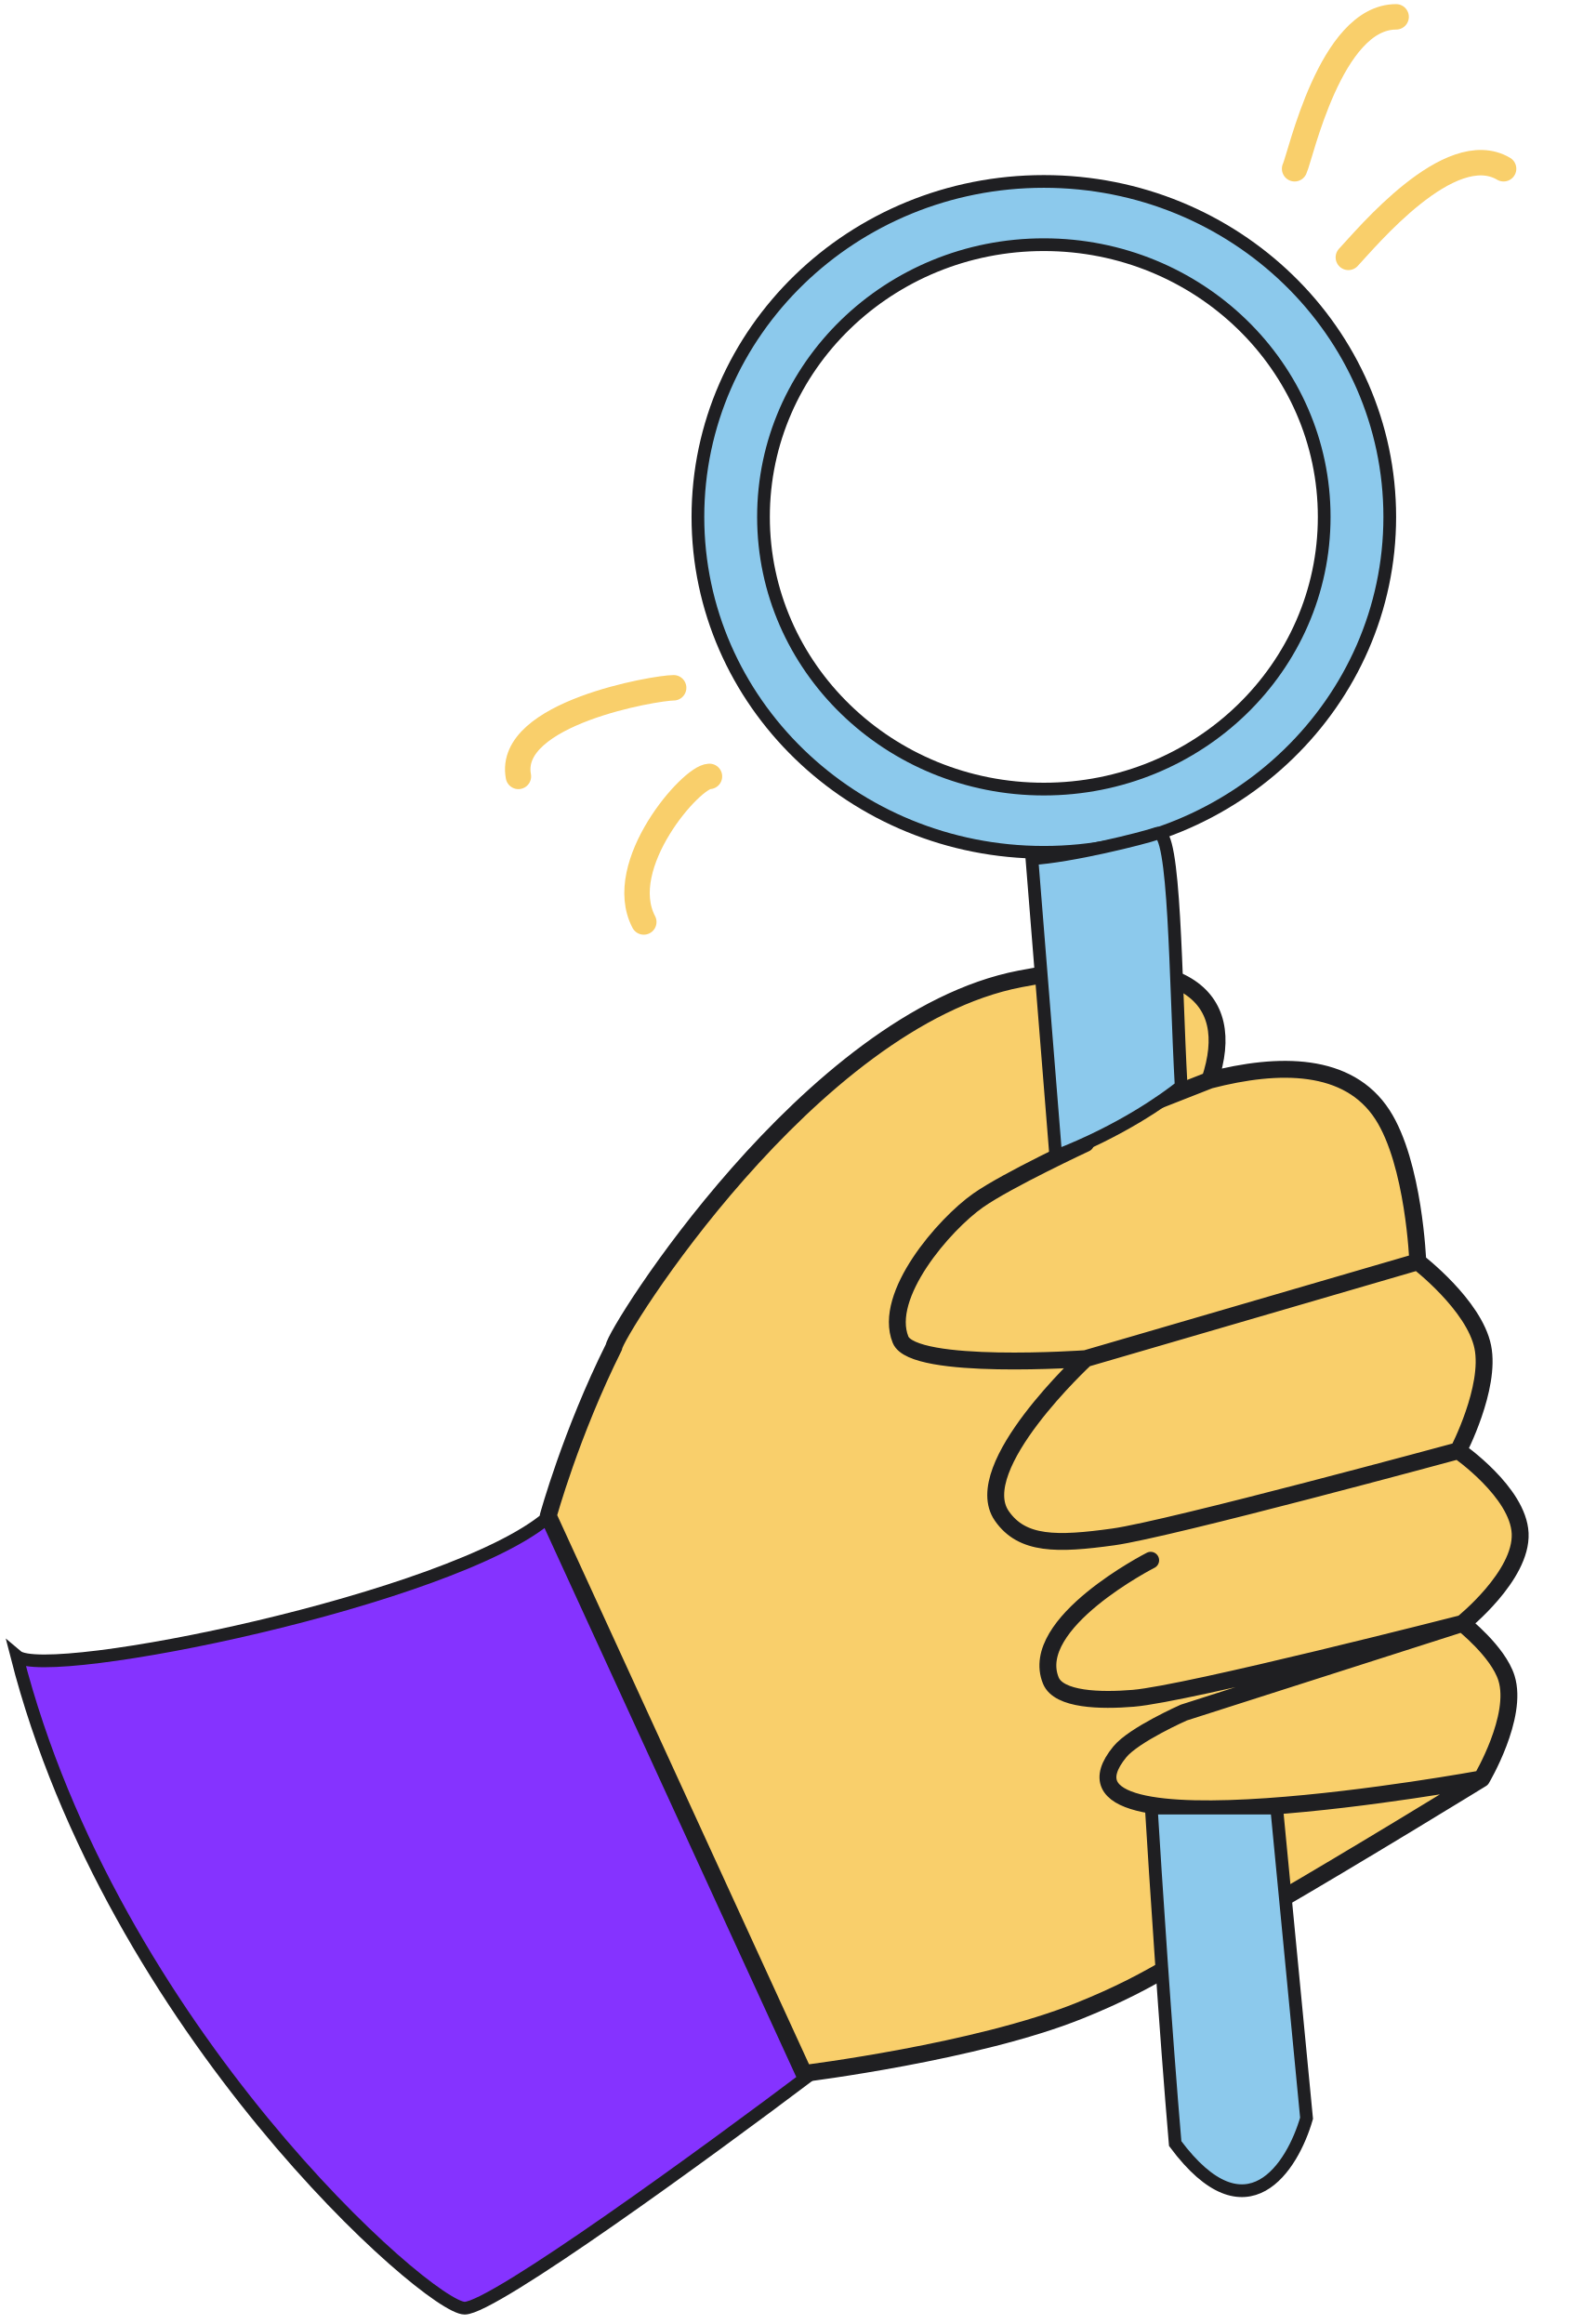
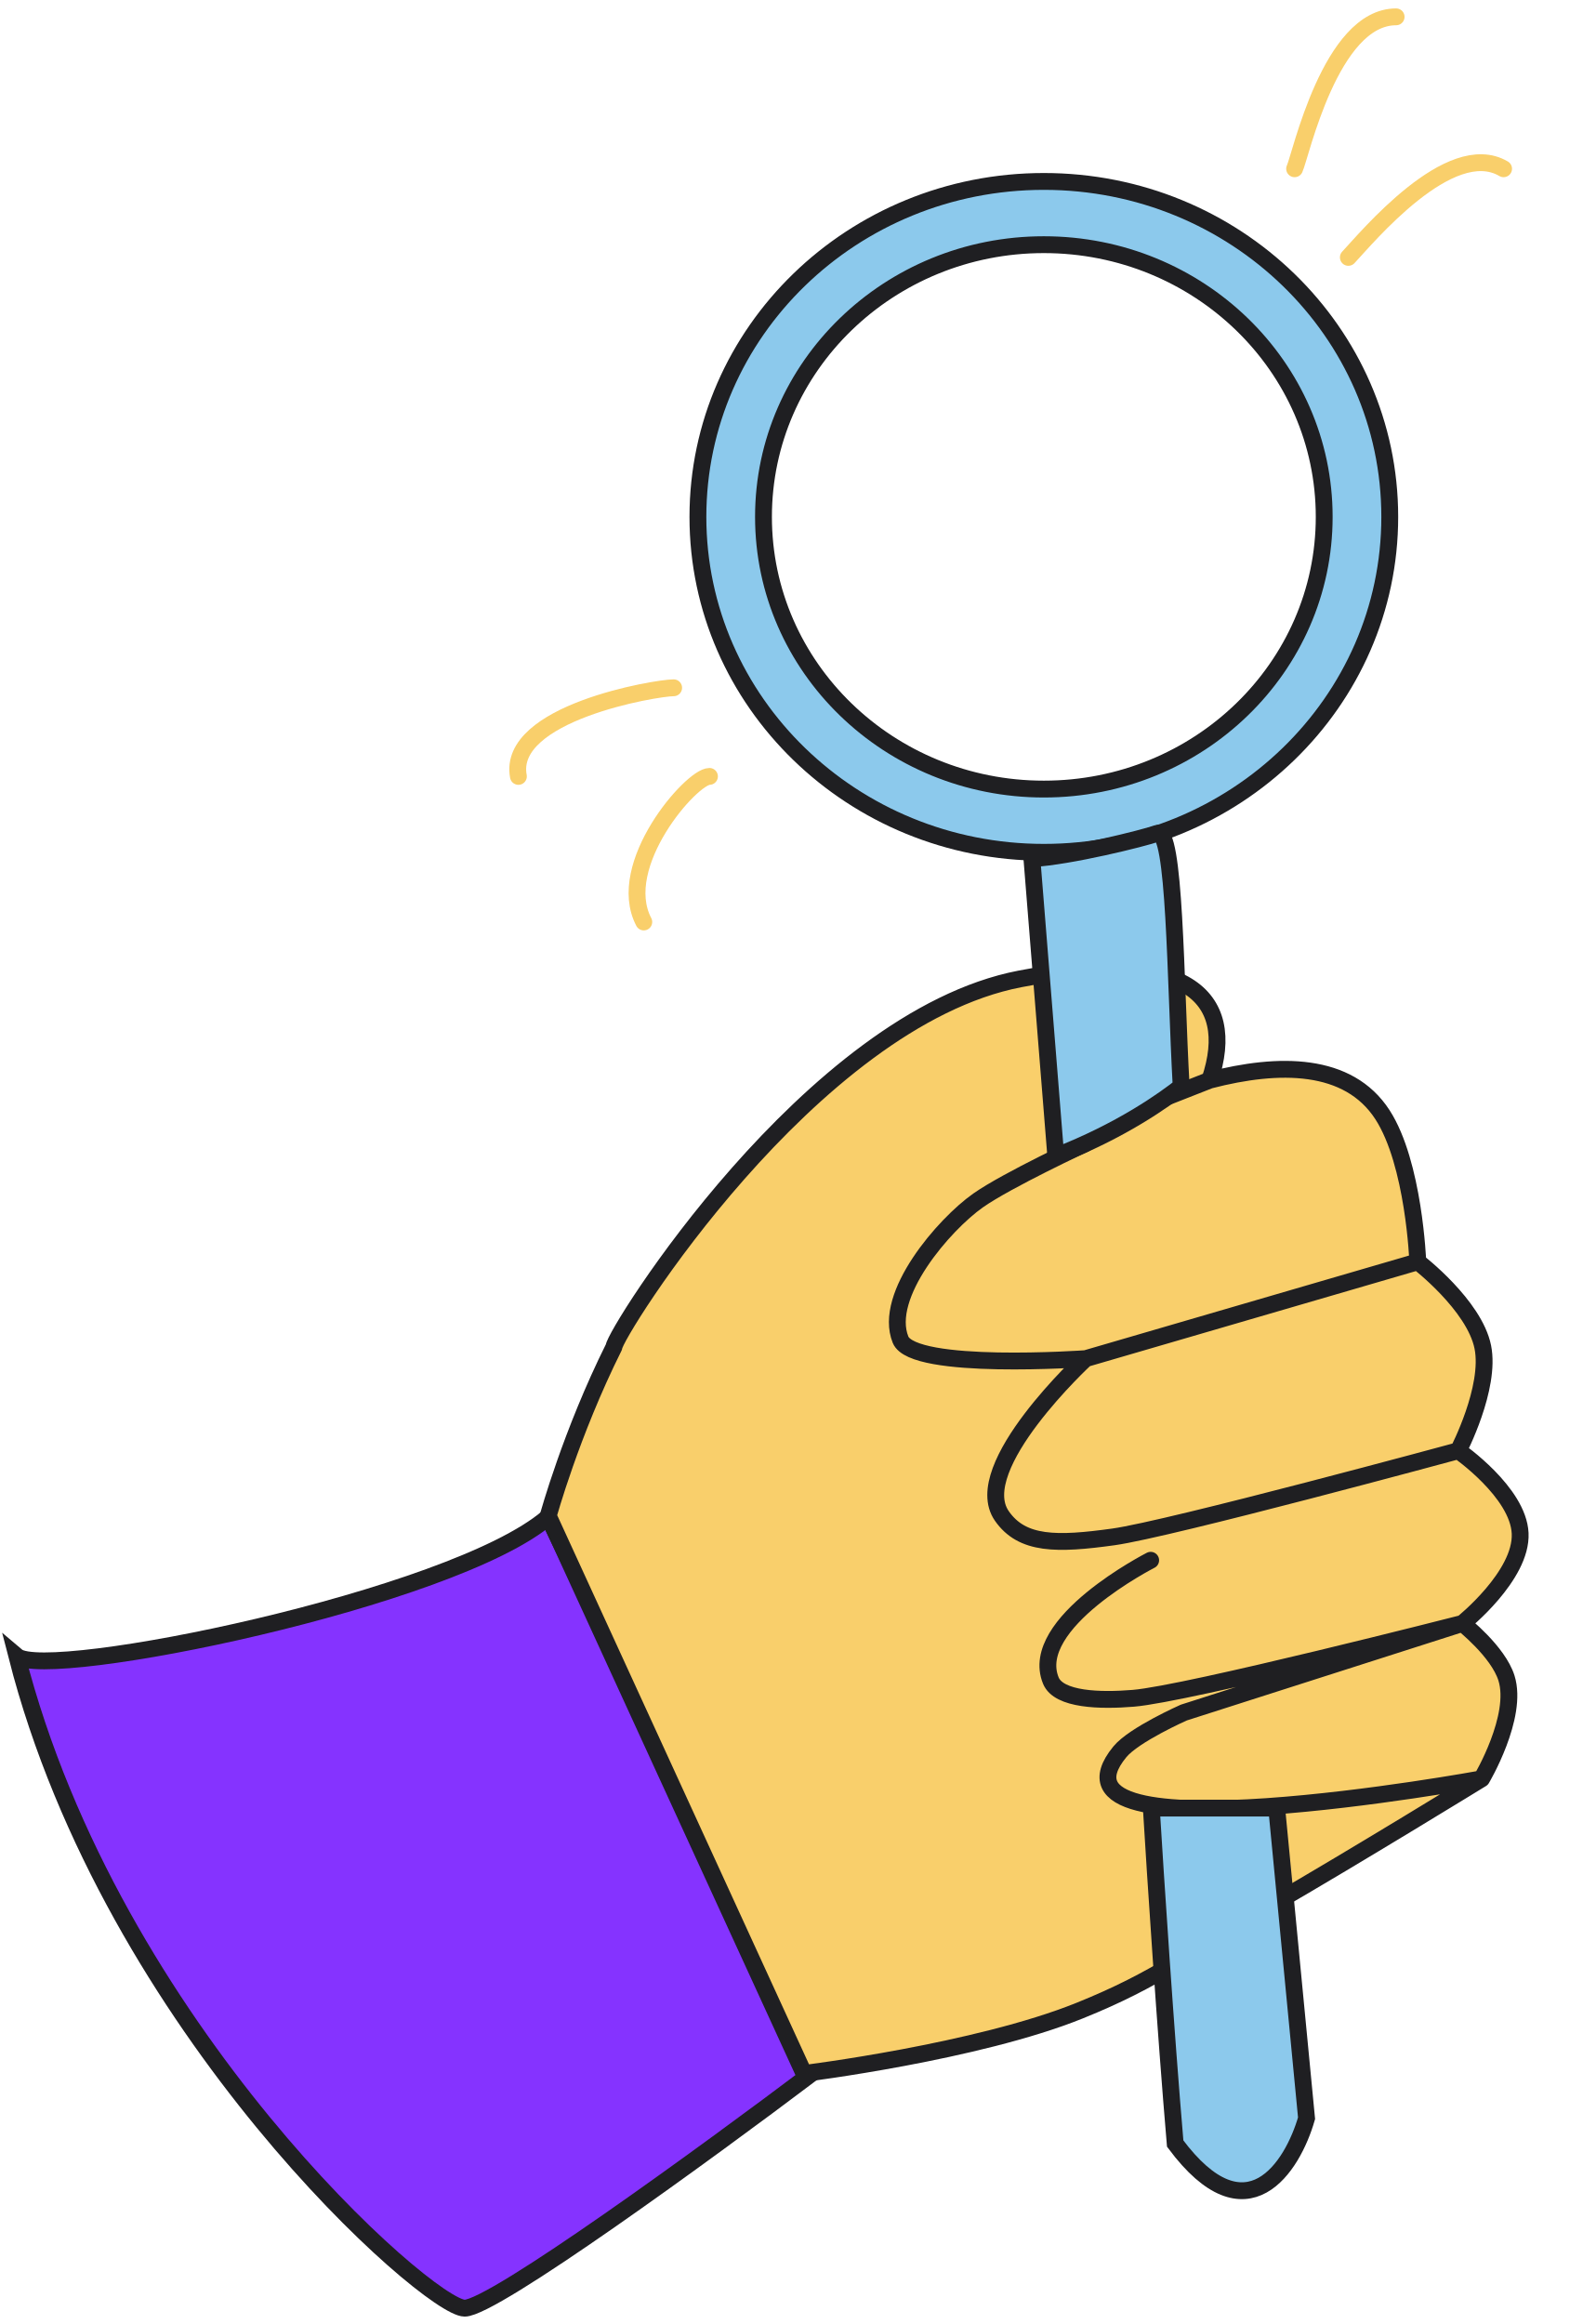
<svg xmlns="http://www.w3.org/2000/svg" width="94" height="138" viewBox="0 0 94 138" fill="none">
-   <path d="M32.558 90.078C26.884 94.964 2.773 99.85 1 98.347C6.673 120.522 25.466 137.06 27.593 137.06C29.296 137.06 42.013 127.789 48.159 123.153C44.85 116.012 37.096 99.399 32.558 90.078Z" fill="#8533FF" stroke="#1F1F22" stroke-width="0.755" />
+   <path d="M32.558 90.078C26.884 94.964 2.773 99.85 1 98.347C6.673 120.522 25.466 137.06 27.593 137.06C29.296 137.06 42.013 127.789 48.159 123.153C44.85 116.012 37.096 99.399 32.558 90.078Z" fill="#8533FF" stroke="#1F1F22" strokeWidth="0.755" />
  <path d="M32.557 90.013C32.557 90.013 33.897 85.12 36.458 79.985C36.458 79.234 48.104 60.534 60.569 58.128C70.3 56.25 73.549 59.07 71.842 64.14C75.956 63.073 80.072 63.069 82.095 66.189C83.975 69.091 84.195 74.924 84.195 74.924C84.195 74.924 87.552 77.499 88.055 79.984C88.546 82.408 86.602 86.143 86.602 86.143C86.602 86.143 90.16 88.606 90.273 91.049C90.389 93.571 86.846 96.398 86.846 96.398C86.846 96.398 88.965 98.063 89.461 99.646C90.179 101.937 87.986 105.627 87.986 105.627C87.986 105.627 80.395 110.29 75.46 113.141C70.498 116.008 68.782 117.508 64.115 119.391C58.003 121.856 47.742 123.124 47.742 123.124L32.557 90.013Z" fill="#F9CF6B" />
-   <path d="M84.195 74.924C84.195 74.924 83.975 69.091 82.095 66.189C80.072 63.069 75.956 63.073 71.842 64.14M84.195 74.924L64.47 80.677M84.195 74.924C84.195 74.924 87.552 77.499 88.055 79.984C88.546 82.408 86.602 86.143 86.602 86.143M64.47 80.677C64.47 80.677 54.227 81.404 53.478 79.55C52.414 76.919 56.06 72.706 58.087 71.281C59.811 70.07 64.47 67.898 64.47 67.898M64.47 80.677C64.47 80.677 57.488 87.125 59.492 90.015C60.698 91.754 62.769 91.726 66.117 91.262C69.466 90.797 86.602 86.143 86.602 86.143M86.602 86.143C86.602 86.143 90.16 88.606 90.273 91.049C90.389 93.571 86.846 96.398 86.846 96.398M86.846 96.398C86.846 96.398 70.504 100.582 67.3 100.845C65.354 101.006 62.872 100.947 62.402 99.789C61.016 96.377 68.332 92.649 68.332 92.649M86.846 96.398C86.846 96.398 88.965 98.063 89.461 99.646C90.179 101.937 87.986 105.627 87.986 105.627M86.846 96.398L70.3 101.693C70.3 101.693 67.341 103.001 66.501 104.025C61.145 110.555 87.986 105.627 87.986 105.627M87.986 105.627C87.986 105.627 80.395 110.29 75.46 113.141C70.498 116.008 68.782 117.508 64.115 119.391C58.003 121.856 47.742 123.124 47.742 123.124L32.557 90.013C32.557 90.013 33.897 85.12 36.458 79.985C36.458 79.234 48.104 60.534 60.569 58.128C70.3 56.25 73.549 59.07 71.842 64.14M71.842 64.14L68.016 65.643" stroke="#1F1F22" stroke-width="1.003" stroke-linecap="round" stroke-linejoin="round" />
-   <path d="M82.53 30.692C82.53 41.682 73.344 50.611 61.988 50.611C50.632 50.611 41.445 41.682 41.445 30.692C41.445 19.702 50.632 10.774 61.988 10.774C73.344 10.774 82.53 19.702 82.53 30.692ZM61.988 46.856C71.172 46.856 78.637 39.63 78.637 30.692C78.637 21.755 71.172 14.529 61.988 14.529C52.804 14.529 45.339 21.755 45.339 30.692C45.339 39.63 52.804 46.856 61.988 46.856Z" fill="#8CC9EC" stroke="#1F1F22" stroke-width="0.755" />
+   <path d="M84.195 74.924C84.195 74.924 83.975 69.091 82.095 66.189C80.072 63.069 75.956 63.073 71.842 64.14M84.195 74.924L64.47 80.677M84.195 74.924C84.195 74.924 87.552 77.499 88.055 79.984C88.546 82.408 86.602 86.143 86.602 86.143M64.47 80.677C64.47 80.677 54.227 81.404 53.478 79.55C52.414 76.919 56.06 72.706 58.087 71.281C59.811 70.07 64.47 67.898 64.47 67.898M64.47 80.677C64.47 80.677 57.488 87.125 59.492 90.015C60.698 91.754 62.769 91.726 66.117 91.262C69.466 90.797 86.602 86.143 86.602 86.143M86.602 86.143C86.602 86.143 90.16 88.606 90.273 91.049C90.389 93.571 86.846 96.398 86.846 96.398M86.846 96.398C86.846 96.398 70.504 100.582 67.3 100.845C65.354 101.006 62.872 100.947 62.402 99.789C61.016 96.377 68.332 92.649 68.332 92.649M86.846 96.398C86.846 96.398 88.965 98.063 89.461 99.646C90.179 101.937 87.986 105.627 87.986 105.627M86.846 96.398L70.3 101.693C70.3 101.693 67.341 103.001 66.501 104.025C61.145 110.555 87.986 105.627 87.986 105.627M87.986 105.627C87.986 105.627 80.395 110.29 75.46 113.141C70.498 116.008 68.782 117.508 64.115 119.391C58.003 121.856 47.742 123.124 47.742 123.124L32.557 90.013C32.557 90.013 33.897 85.12 36.458 79.985C36.458 79.234 48.104 60.534 60.569 58.128C70.3 56.25 73.549 59.07 71.842 64.14M71.842 64.14L68.016 65.643" stroke="#1F1F22" strokeWidth="1.003" stroke-linecap="round" stroke-linejoin="round" />
+   <path d="M82.53 30.692C82.53 41.682 73.344 50.611 61.988 50.611C50.632 50.611 41.445 41.682 41.445 30.692C41.445 19.702 50.632 10.774 61.988 10.774C73.344 10.774 82.53 19.702 82.53 30.692ZM61.988 46.856C71.172 46.856 78.637 39.63 78.637 30.692C78.637 21.755 71.172 14.529 61.988 14.529C52.804 14.529 45.339 21.755 45.339 30.692C45.339 39.63 52.804 46.856 61.988 46.856Z" fill="#8CC9EC" stroke="#1F1F22" strokeWidth="0.755" />
  <path d="M61.279 50.988L62.697 68.653C66.597 67.147 69.197 65.268 70.143 64.516C69.788 58.127 69.788 49.106 68.725 49.483C67.874 49.784 63.524 50.863 61.279 50.988Z" fill="#8CC9EC" />
  <path d="M77.589 125.782L75.816 107.366H68.37C68.606 111.249 69.221 120.671 69.788 127.286C74.043 132.999 76.762 128.664 77.589 125.782Z" fill="#8CC9EC" />
-   <path d="M61.279 50.988L62.697 68.653C66.597 67.147 69.197 65.268 70.143 64.516C69.788 58.127 69.788 49.106 68.725 49.483C67.874 49.784 63.524 50.863 61.279 50.988Z" stroke="#1F1F22" stroke-width="0.755" />
-   <path d="M77.589 125.782L75.816 107.366H68.37C68.606 111.249 69.221 120.671 69.788 127.286C74.043 132.999 76.762 128.664 77.589 125.782Z" stroke="#1F1F22" stroke-width="0.755" />
-   <path d="M40.004 40.841C38.94 40.841 30.076 42.344 30.785 46.103M42.131 46.103C41.068 46.103 36.458 51.365 38.231 54.747M76.88 10.021C77.235 9.269 79.008 1 82.908 1M80.071 15.283C81.135 14.155 86.099 8.141 89.29 10.021" stroke="#F9CF6B" stroke-width="1.511" stroke-linecap="round" />
+   <path d="M61.279 50.988L62.697 68.653C66.597 67.147 69.197 65.268 70.143 64.516C69.788 58.127 69.788 49.106 68.725 49.483C67.874 49.784 63.524 50.863 61.279 50.988Z" stroke="#1F1F22" strokeWidth="0.755" />
+   <path d="M77.589 125.782L75.816 107.366H68.37C68.606 111.249 69.221 120.671 69.788 127.286C74.043 132.999 76.762 128.664 77.589 125.782Z" stroke="#1F1F22" strokeWidth="0.755" />
+   <path d="M40.004 40.841C38.94 40.841 30.076 42.344 30.785 46.103M42.131 46.103C41.068 46.103 36.458 51.365 38.231 54.747M76.88 10.021C77.235 9.269 79.008 1 82.908 1M80.071 15.283C81.135 14.155 86.099 8.141 89.29 10.021" stroke="#F9CF6B" strokeWidth="1.511" stroke-linecap="round" />
</svg>
